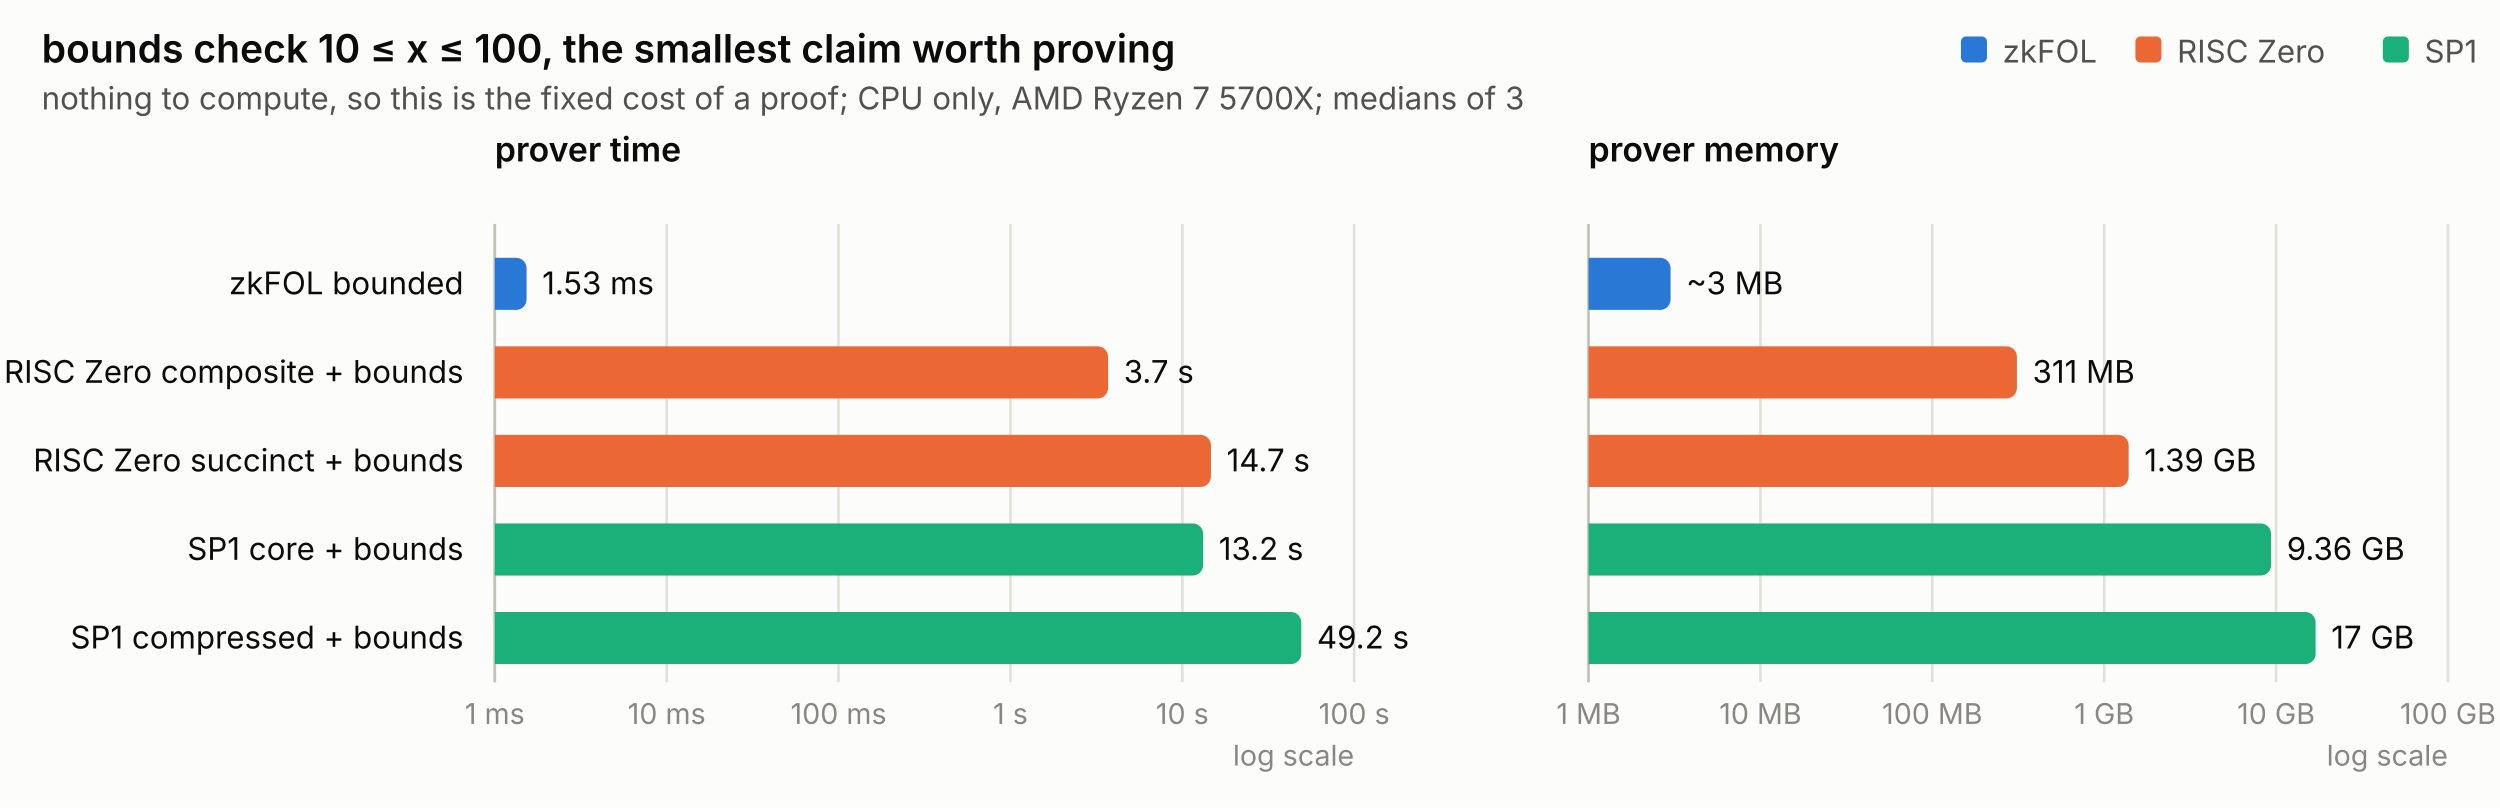
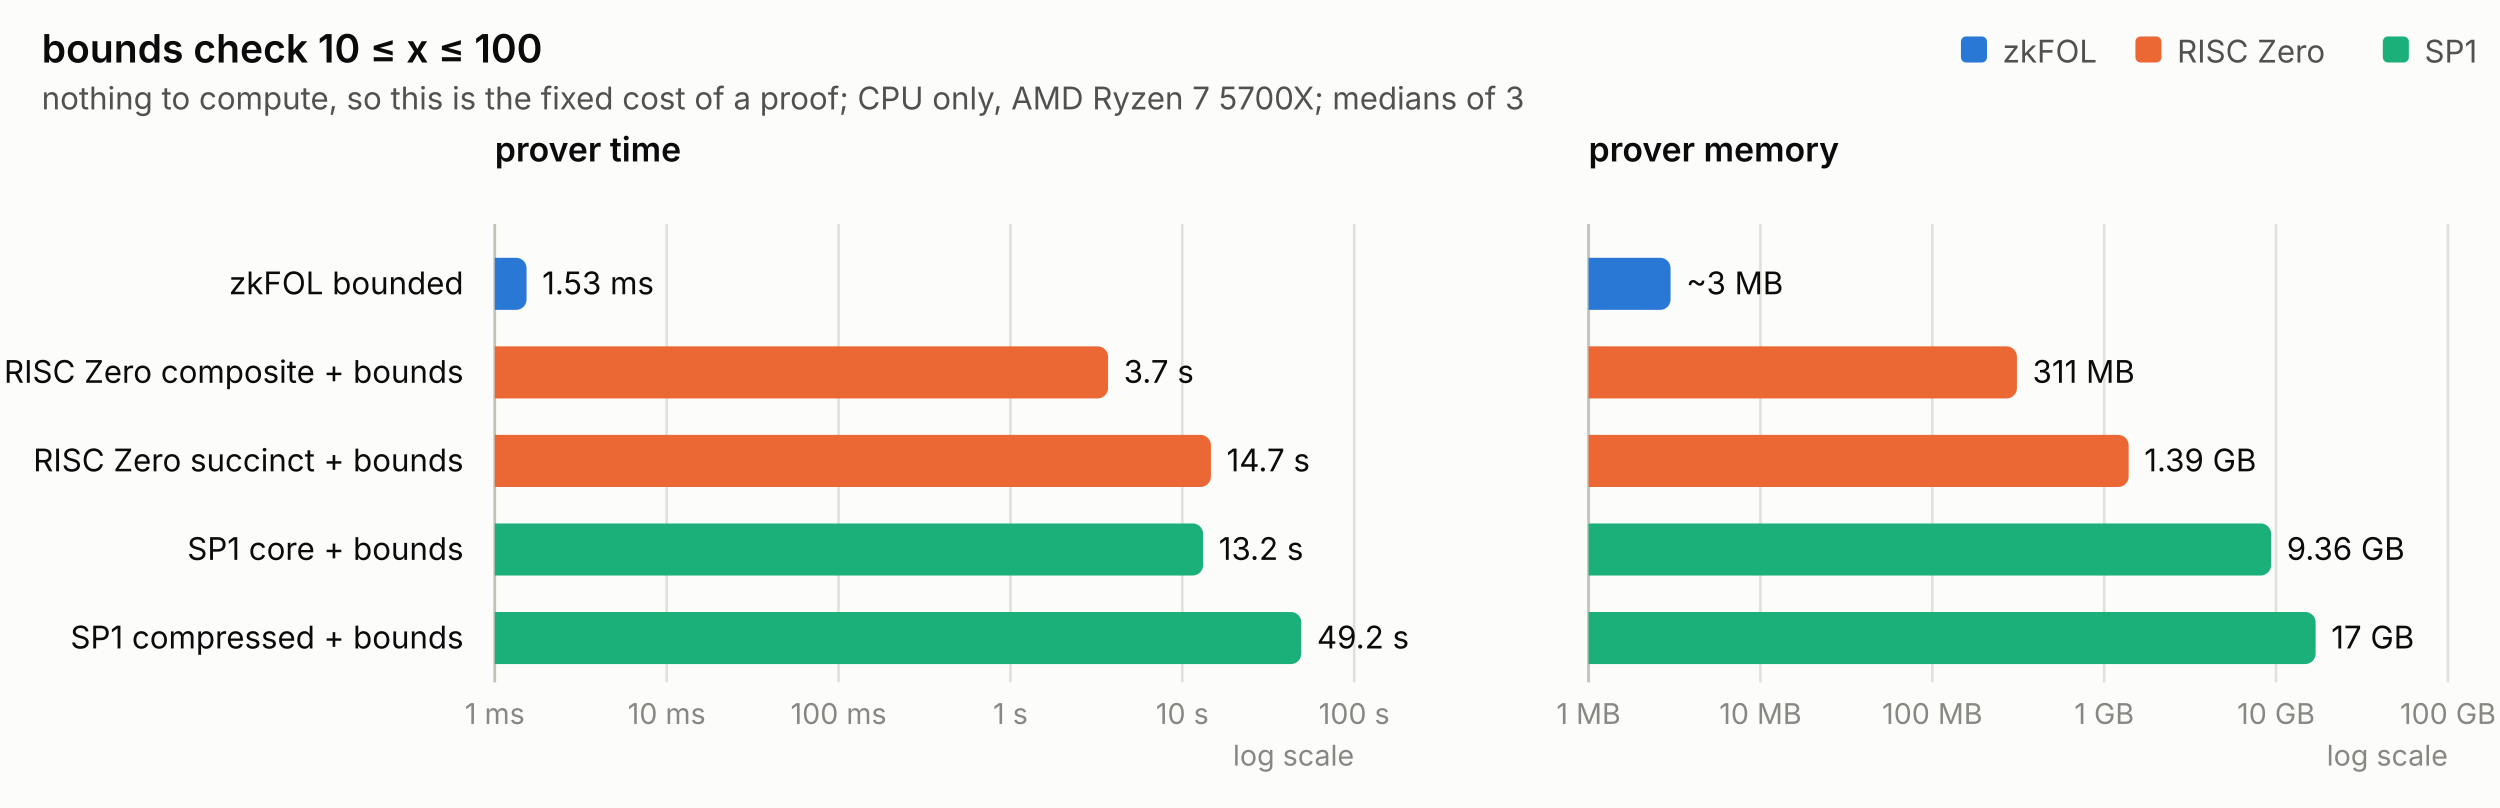
<svg xmlns="http://www.w3.org/2000/svg" width="960" height="310" viewBox="0 0 960 310" font-family="system-ui, -apple-system, 'Segoe UI', sans-serif">
  <rect width="960" height="310" fill="#fcfcfb" />
-   <text x="16" y="24" font-size="15" font-weight="600" fill="#0b0b0b">bounds check 10 ≤ x ≤ 100, the smallest claim worth proving</text>
+   <text x="16" y="24" font-size="15" font-weight="600" fill="#0b0b0b">bounds check 10 ≤ x ≤ 100</text>
  <text x="16" y="42" font-size="12" fill="#52514e">nothing to compute, so this is the fixed cost of a proof; CPU only, AMD Ryzen 7 5700X; medians of 3</text>
  <text x="931" y="24" font-size="12" fill="#52514e">SP1</text>
  <rect x="915" y="14" width="10" height="10" rx="2" fill="#1baf7a" />
  <text x="836" y="24" font-size="12" fill="#52514e">RISC Zero</text>
  <rect x="820" y="14" width="10" height="10" rx="2" fill="#eb6834" />
  <text x="769" y="24" font-size="12" fill="#52514e">zkFOL</text>
  <rect x="753" y="14" width="10" height="10" rx="2" fill="#2a78d6" />
  <text x="178" y="113.0" font-size="12" text-anchor="end" fill="#0b0b0b">zkFOL bounded</text>
  <text x="178" y="147.0" font-size="12" text-anchor="end" fill="#0b0b0b">RISC Zero composite + bounds</text>
  <text x="178" y="181.0" font-size="12" text-anchor="end" fill="#0b0b0b">RISC Zero succinct + bounds</text>
  <text x="178" y="215.0" font-size="12" text-anchor="end" fill="#0b0b0b">SP1 core + bounds</text>
  <text x="178" y="249.0" font-size="12" text-anchor="end" fill="#0b0b0b">SP1 compressed + bounds</text>
  <text x="190" y="62" font-size="13" font-weight="600" fill="#0b0b0b">prover time</text>
  <line x1="190.0" y1="86" x2="190.0" y2="262" stroke="#e1e0d9" stroke-width="1" />
  <text x="190.0" y="278" font-size="11" text-anchor="middle" fill="#898781">1 ms</text>
  <line x1="256.0" y1="86" x2="256.0" y2="262" stroke="#e1e0d9" stroke-width="1" />
  <text x="256.0" y="278" font-size="11" text-anchor="middle" fill="#898781">10 ms</text>
  <line x1="322.0" y1="86" x2="322.0" y2="262" stroke="#e1e0d9" stroke-width="1" />
  <text x="322.0" y="278" font-size="11" text-anchor="middle" fill="#898781">100 ms</text>
  <line x1="388.0" y1="86" x2="388.0" y2="262" stroke="#e1e0d9" stroke-width="1" />
  <text x="388.0" y="278" font-size="11" text-anchor="middle" fill="#898781">1 s</text>
  <line x1="454.0" y1="86" x2="454.0" y2="262" stroke="#e1e0d9" stroke-width="1" />
  <text x="454.0" y="278" font-size="11" text-anchor="middle" fill="#898781">10 s</text>
  <line x1="520.0" y1="86" x2="520.0" y2="262" stroke="#e1e0d9" stroke-width="1" />
  <text x="520.0" y="278" font-size="11" text-anchor="middle" fill="#898781">100 s</text>
  <line x1="190" y1="86" x2="190" y2="262" stroke="#c3c2b7" stroke-width="1" />
  <path d="M190,99.0 h8.2 a4,4 0 0 1 4,4 v12 a4,4 0 0 1 -4,4 h-8.2 z" fill="#2a78d6" />
  <text x="208.2" y="113.0" font-size="12" fill="#0b0b0b">1.53 ms</text>
  <path d="M190,133.0 h231.5 a4,4 0 0 1 4,4 v12 a4,4 0 0 1 -4,4 h-231.5 z" fill="#eb6834" />
  <text x="431.5" y="147.0" font-size="12" fill="#0b0b0b">3.7 s</text>
  <path d="M190,167.0 h271.0 a4,4 0 0 1 4,4 v12 a4,4 0 0 1 -4,4 h-271.0 z" fill="#eb6834" />
  <text x="471.0" y="181.0" font-size="12" fill="#0b0b0b">14.7 s</text>
  <path d="M190,201.0 h268.0 a4,4 0 0 1 4,4 v12 a4,4 0 0 1 -4,4 h-268.0 z" fill="#1baf7a" />
  <text x="468.0" y="215.0" font-size="12" fill="#0b0b0b">13.2 s</text>
  <path d="M190,235.0 h305.7 a4,4 0 0 1 4,4 v12 a4,4 0 0 1 -4,4 h-305.7 z" fill="#1baf7a" />
  <text x="505.7" y="249.0" font-size="12" fill="#0b0b0b">49.2 s</text>
  <text x="520" y="294" font-size="11" text-anchor="end" fill="#898781">log scale</text>
  <text x="610" y="62" font-size="13" font-weight="600" fill="#0b0b0b">prover memory</text>
  <line x1="610.0" y1="86" x2="610.0" y2="262" stroke="#e1e0d9" stroke-width="1" />
  <text x="610.0" y="278" font-size="11" text-anchor="middle" fill="#898781">1 MB</text>
  <line x1="676.0" y1="86" x2="676.0" y2="262" stroke="#e1e0d9" stroke-width="1" />
  <text x="676.0" y="278" font-size="11" text-anchor="middle" fill="#898781">10 MB</text>
  <line x1="742.0" y1="86" x2="742.0" y2="262" stroke="#e1e0d9" stroke-width="1" />
  <text x="742.0" y="278" font-size="11" text-anchor="middle" fill="#898781">100 MB</text>
  <line x1="808.0" y1="86" x2="808.0" y2="262" stroke="#e1e0d9" stroke-width="1" />
  <text x="808.0" y="278" font-size="11" text-anchor="middle" fill="#898781">1 GB</text>
  <line x1="874.0" y1="86" x2="874.0" y2="262" stroke="#e1e0d9" stroke-width="1" />
  <text x="874.0" y="278" font-size="11" text-anchor="middle" fill="#898781">10 GB</text>
  <line x1="940.0" y1="86" x2="940.0" y2="262" stroke="#e1e0d9" stroke-width="1" />
  <text x="940.0" y="278" font-size="11" text-anchor="middle" fill="#898781">100 GB</text>
  <line x1="610" y1="86" x2="610" y2="262" stroke="#c3c2b7" stroke-width="1" />
  <path d="M610,99.0 h27.5 a4,4 0 0 1 4,4 v12 a4,4 0 0 1 -4,4 h-27.5 z" fill="#2a78d6" />
  <text x="647.5" y="113.0" font-size="12" fill="#0b0b0b">~3 MB</text>
  <path d="M610,133.0 h160.5 a4,4 0 0 1 4,4 v12 a4,4 0 0 1 -4,4 h-160.5 z" fill="#eb6834" />
  <text x="780.5" y="147.0" font-size="12" fill="#0b0b0b">311 MB</text>
  <path d="M610,167.0 h203.4 a4,4 0 0 1 4,4 v12 a4,4 0 0 1 -4,4 h-203.4 z" fill="#eb6834" />
  <text x="823.4" y="181.0" font-size="12" fill="#0b0b0b">1.39 GB</text>
  <path d="M610,201.0 h258.1 a4,4 0 0 1 4,4 v12 a4,4 0 0 1 -4,4 h-258.1 z" fill="#1baf7a" />
  <text x="878.1" y="215.0" font-size="12" fill="#0b0b0b">9.36 GB</text>
  <path d="M610,235.0 h275.2 a4,4 0 0 1 4,4 v12 a4,4 0 0 1 -4,4 h-275.2 z" fill="#1baf7a" />
  <text x="895.2" y="249.0" font-size="12" fill="#0b0b0b">17 GB</text>
  <text x="940" y="294" font-size="11" text-anchor="end" fill="#898781">log scale</text>
</svg>
